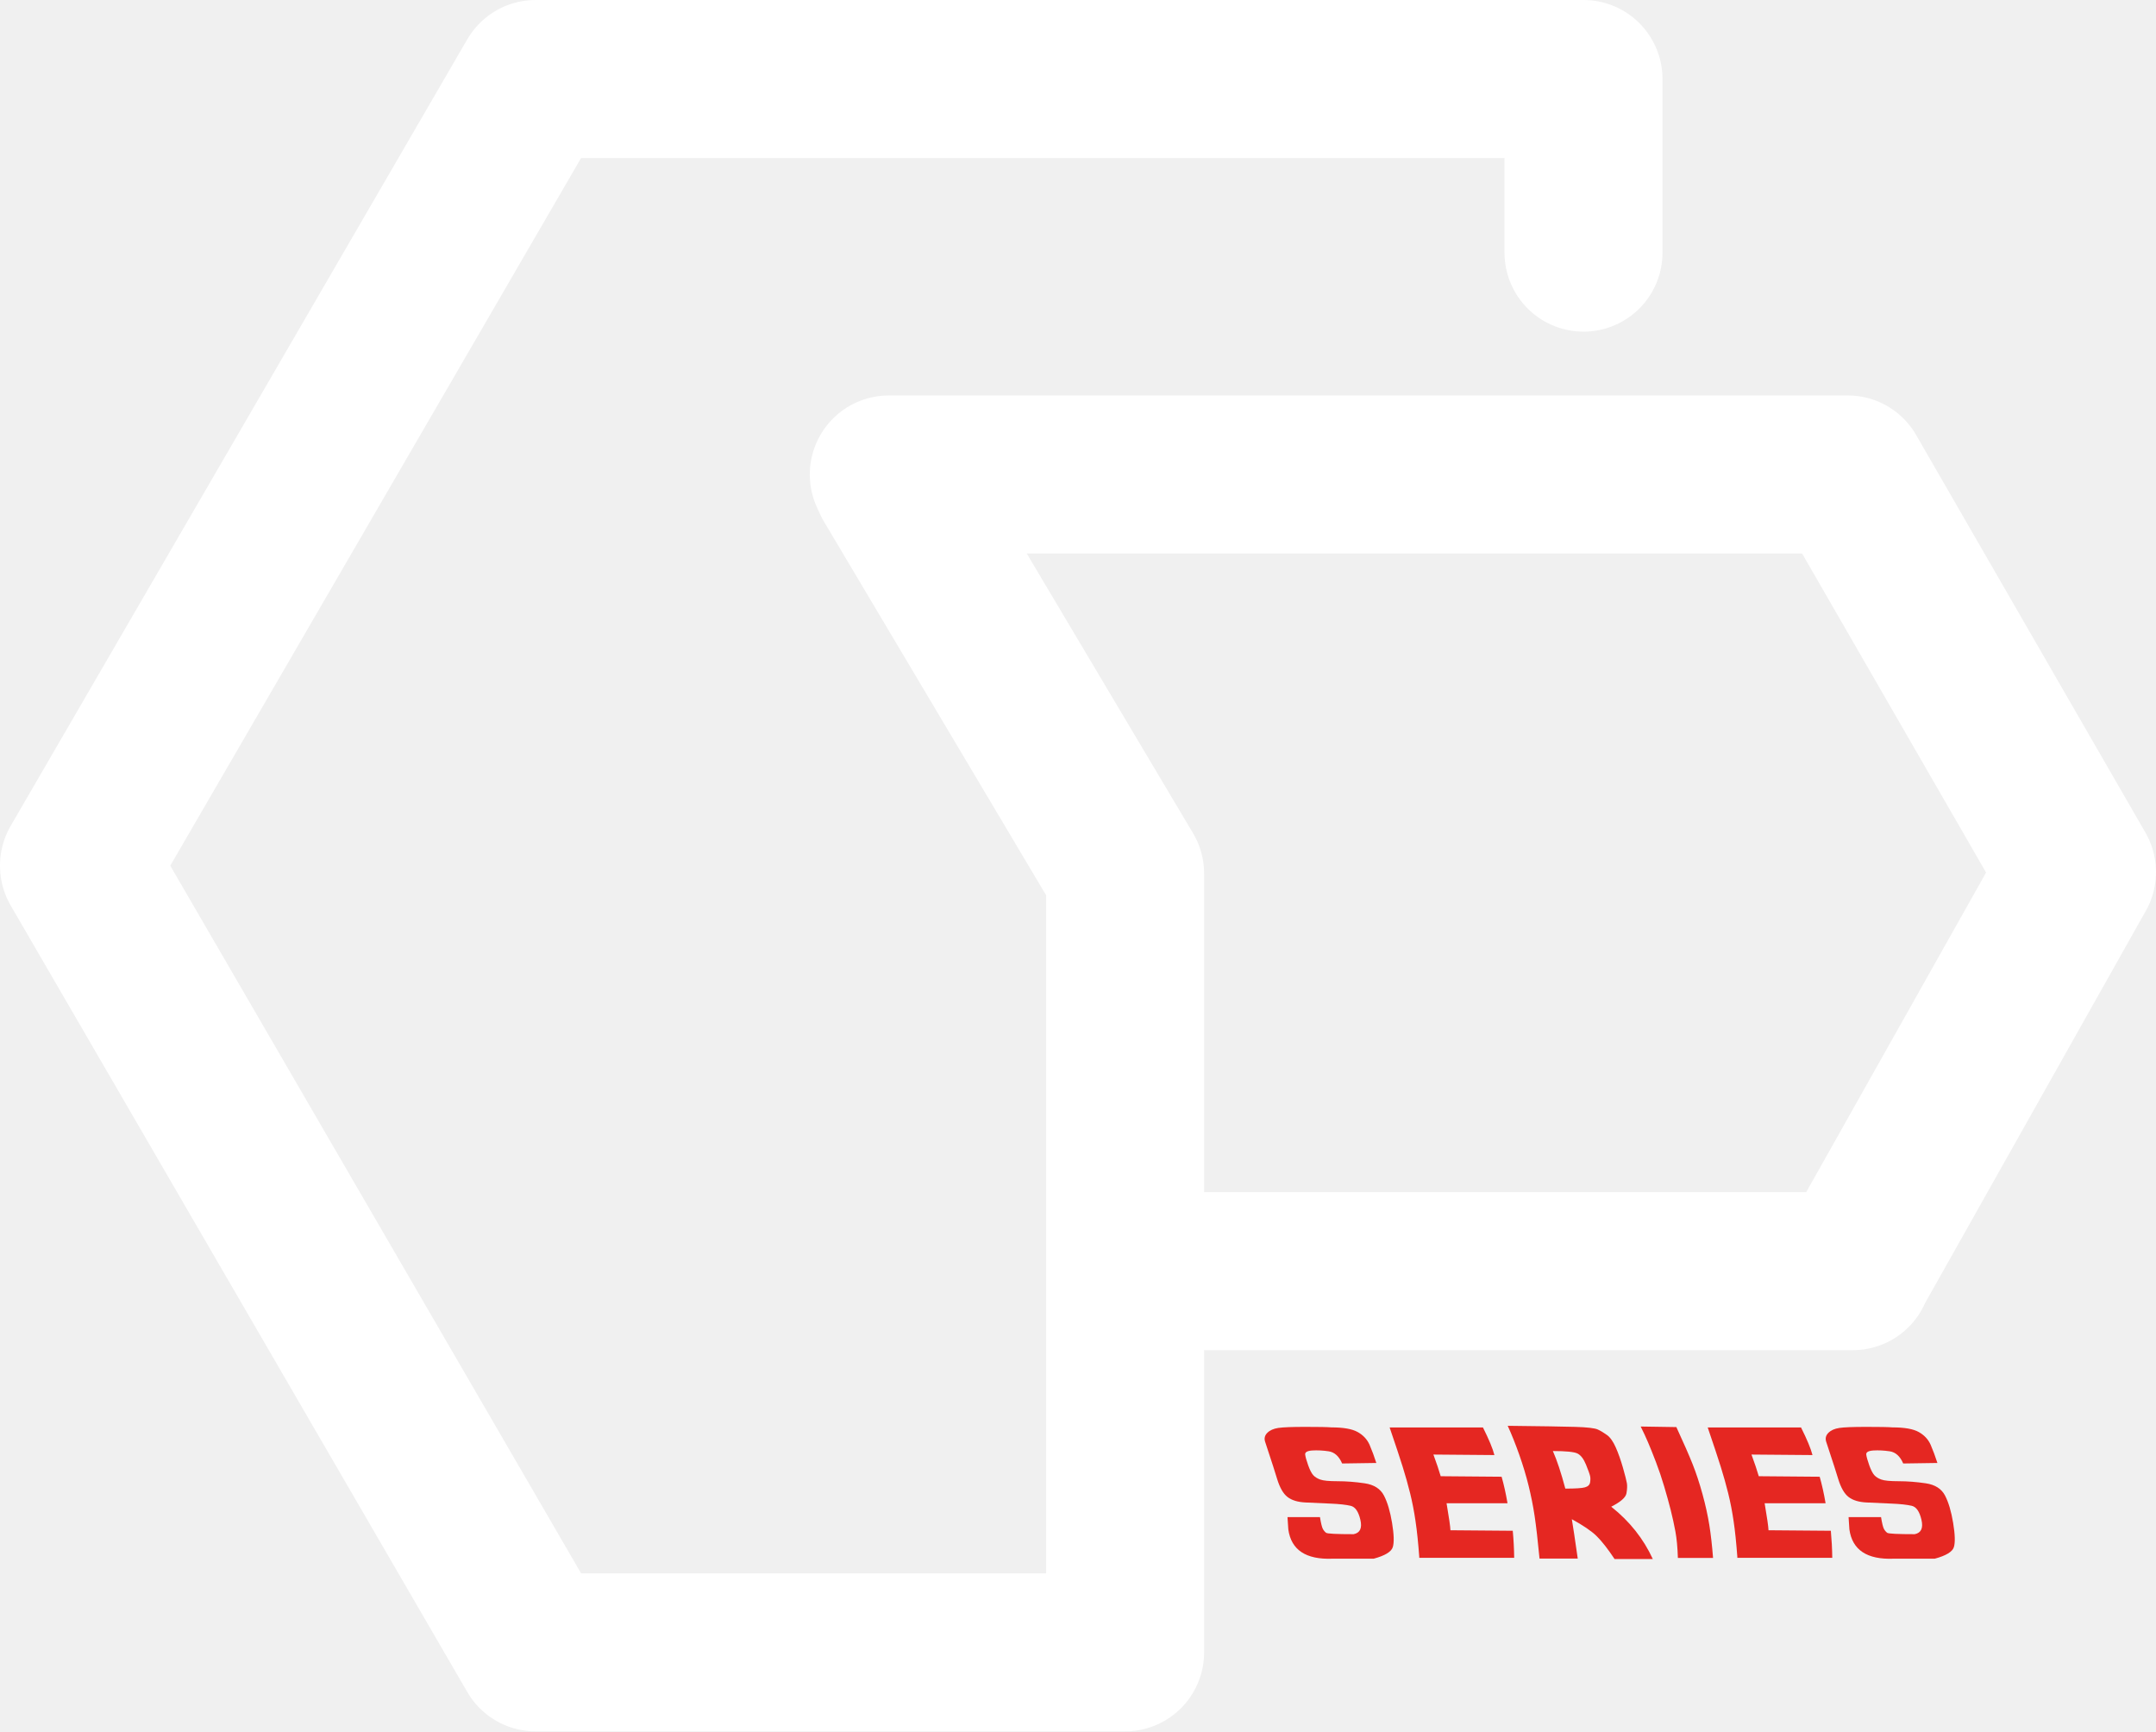
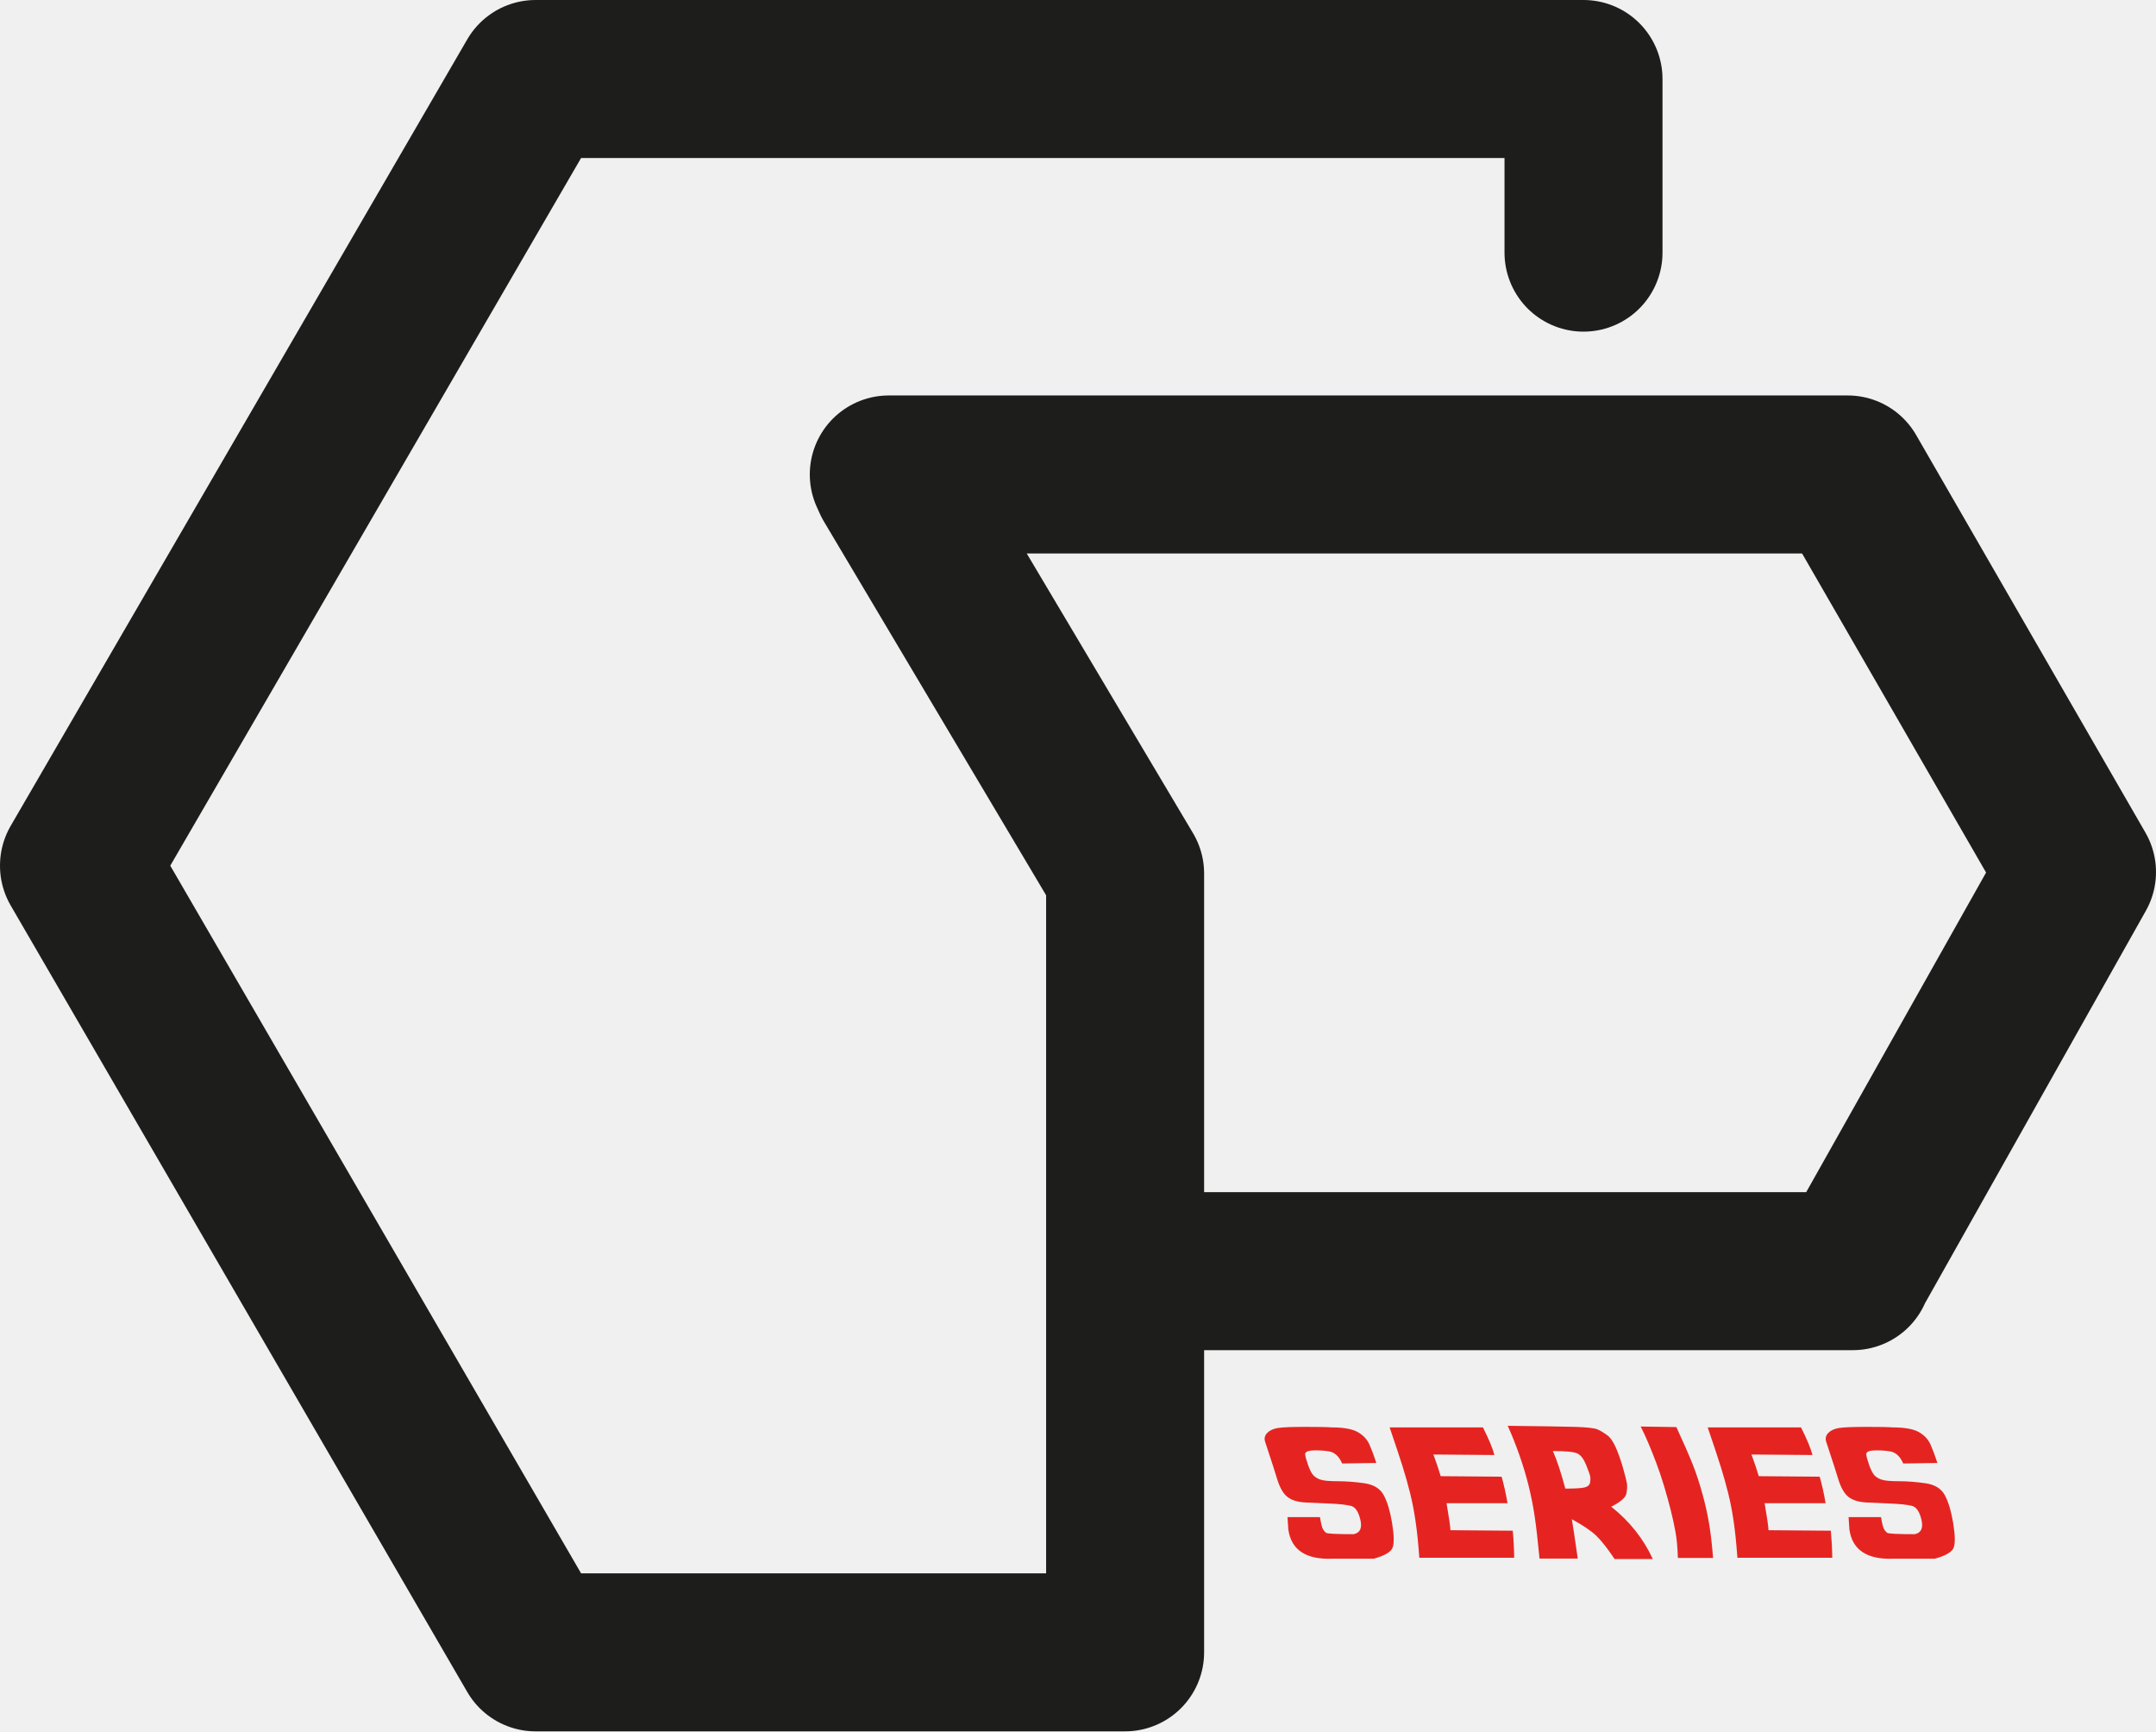
<svg xmlns="http://www.w3.org/2000/svg" id="Capa_2" viewBox="0 0 423.03 339.65">
  <defs>
-     <style>.cls-1{fill:#e52722;}.cls-2{fill:none;stroke:#fff;stroke-linecap:round;stroke-linejoin:round;stroke-width:31px;}</style>
+     <style>.cls-1{fill:#e52421;}.cls-2{fill:none;stroke:#1d1d1b;stroke-linecap:round;stroke-linejoin:round;stroke-width:31px;}</style>
  </defs>
  <g id="Capa_1-2">
    <polyline class="cls-2" points="310.7 49.56 310.7 15.8 310.7 15.5 105.09 15.5 15.5 169.8 15.5 169.85 105.09 324.15 220.76 324.15 220.76 172.37 220.76 171.37 174.98 94.38 174.39 93.08 362.54 93.08 407.53 171.08 363.46 249.37 363.54 249.37 221.76 249.37" />
    <path class="cls-1" d="m261.24,280.02c2.34,0,4.06.3,5.15.91,1.09.61,1.87,1.45,2.34,2.52.46,1.07.9,2.25,1.32,3.55l-6.71.1c-.61-1.42-1.5-2.22-2.65-2.39-1.15-.17-2.22-.22-3.21-.16-.99.07-1.45.34-1.39.81s.26,1.17.59,2.1.67,1.57.99,1.93c.33.36.78.65,1.37.86.59.22,1.73.33,3.43.33s3.47.14,5.3.41,3.09,1.08,3.78,2.41c.69,1.33,1.22,3.12,1.59,5.37.37,2.25.42,3.83.14,4.74s-1.53,1.67-3.75,2.27h-8.1c-5.2.2-8.09-1.72-8.65-5.75l-.16-2.41h6.37c.2,1.22.39,1.99.57,2.32.18.33.4.58.64.76.25.18,2.04.27,5.4.27,1.26-.25,1.7-1.19,1.32-2.82s-1.01-2.54-1.92-2.75c-.91-.21-2.23-.36-3.96-.43-1.74-.08-3.37-.15-4.88-.22-1.52-.07-2.7-.43-3.53-1.07-.84-.64-1.52-1.83-2.05-3.56s-1.01-3.22-1.43-4.47-.73-2.19-.93-2.84-.06-1.22.44-1.72c.5-.5,1.21-.82,2.14-.96.93-.14,2.71-.21,5.33-.21s4.32.03,5.1.1Z" />
-     <path class="cls-1" d="m278.48,305.5c-.21-2.82-.45-5.19-.74-7.1-.28-1.91-.63-3.72-1.05-5.42s-.91-3.43-1.46-5.2c-.55-1.76-1.41-4.35-2.57-7.75h18.31c1.18,2.36,1.93,4.16,2.25,5.42l-11.97-.1c.62,1.69,1.1,3.11,1.43,4.25l11.95.1c.43,1.49.82,3.22,1.16,5.2h-11.96c.48,2.82.74,4.59.76,5.3l12.23.1c.16,1.77.26,3.54.28,5.31h-18.63v-.11Z" />
+     <path class="cls-1" d="m278.48,305.49c-.21-2.82-.45-5.19-.74-7.1-.28-1.91-.63-3.72-1.05-5.42s-.91-3.43-1.46-5.2c-.55-1.76-1.41-4.35-2.57-7.75h18.31c1.18,2.36,1.93,4.16,2.25,5.42l-11.97-.1c.62,1.69,1.1,3.11,1.43,4.25l11.95.1c.43,1.49.82,3.22,1.16,5.2h-11.96c.48,2.82.74,4.59.76,5.3l12.23.1c.16,1.77.26,3.54.28,5.31h-18.63v-.11Z" />
    <path class="cls-1" d="m295.82,279.71c6.46.07,10.87.14,13.25.21s3.85.25,4.42.51,1.17.62,1.81,1.08c.64.46,1.21,1.27,1.73,2.44s.98,2.49,1.41,3.98c.42,1.49.68,2.49.77,3.02.09.52.06,1.19-.08,2s-1.14,1.69-2.99,2.63c3.62,2.87,6.33,6.29,8.16,10.27h-7.5c-1.35-2.03-2.53-3.53-3.53-4.51-1-.98-2.62-2.08-4.86-3.31.22,1.25.6,3.82,1.16,7.72h-7.5c-.34-3.56-.66-6.34-.96-8.34-.3-2-.7-3.98-1.18-5.94s-1.09-3.97-1.82-6.05c-.73-2.07-1.49-3.98-2.28-5.71Zm11.31,12.32c1.99,0,3.28-.08,3.86-.25.58-.17.92-.48,1-.96s.09-.89,0-1.27c-.08-.37-.35-1.11-.8-2.22s-1-1.83-1.64-2.17-2.27-.5-4.86-.5c.81,1.82,1.62,4.28,2.44,7.36Z" />
    <path class="cls-1" d="m329.22,305.64c-.07-2.08-.23-3.81-.49-5.21s-.57-2.81-.93-4.24c-.36-1.43-.79-2.97-1.28-4.62-.49-1.65-1.02-3.22-1.6-4.73s-1.09-2.8-1.55-3.87-.94-2.11-1.45-3.12l7,.11c1.42,3.08,2.48,5.49,3.18,7.25s1.35,3.73,1.95,5.91,1.04,4.21,1.34,6.07c.3,1.86.54,4.01.73,6.44h-6.88Z" />
-     <path class="cls-1" d="m340.89,305.5c-.21-2.82-.45-5.19-.74-7.1-.28-1.91-.63-3.72-1.05-5.42s-.91-3.43-1.46-5.2c-.55-1.76-1.41-4.35-2.57-7.75h18.31c1.18,2.36,1.93,4.16,2.25,5.42l-11.97-.1c.62,1.69,1.1,3.11,1.43,4.25l11.95.1c.43,1.49.82,3.22,1.16,5.2h-11.96c.48,2.82.74,4.59.76,5.3l12.23.1c.16,1.77.26,3.54.28,5.31h-18.63v-.11Z" />
+     <path class="cls-1" d="m340.89,305.49c-.21-2.82-.45-5.19-.74-7.1-.28-1.91-.63-3.72-1.05-5.42s-.91-3.43-1.46-5.2c-.55-1.76-1.41-4.35-2.57-7.75h18.31c1.18,2.36,1.93,4.16,2.25,5.42l-11.97-.1c.62,1.69,1.1,3.11,1.43,4.25l11.95.1c.43,1.49.82,3.22,1.16,5.2h-11.96c.48,2.82.74,4.59.76,5.3l12.23.1c.16,1.77.26,3.54.28,5.31h-18.63v-.11Z" />
    <path class="cls-1" d="m371.33,280.02c2.34,0,4.06.3,5.15.91,1.09.61,1.87,1.45,2.34,2.52.46,1.07.9,2.25,1.32,3.55l-6.71.1c-.61-1.42-1.5-2.22-2.65-2.39-1.15-.17-2.22-.22-3.21-.16-.99.07-1.45.34-1.39.81s.26,1.17.59,2.1.67,1.57.99,1.93c.33.36.78.65,1.37.86.59.22,1.73.33,3.43.33s3.47.14,5.3.41,3.09,1.08,3.78,2.41c.69,1.33,1.22,3.12,1.59,5.37.37,2.25.42,3.83.14,4.74s-1.53,1.67-3.75,2.27h-8.1c-5.2.2-8.09-1.72-8.65-5.75l-.16-2.41h6.37c.2,1.22.39,1.99.57,2.32.18.33.4.58.64.76.25.18,2.04.27,5.4.27,1.26-.25,1.7-1.19,1.32-2.82s-1.01-2.54-1.92-2.75c-.91-.21-2.23-.36-3.96-.43-1.74-.08-3.37-.15-4.88-.22-1.52-.07-2.7-.43-3.53-1.07-.84-.64-1.52-1.83-2.05-3.56s-1.01-3.22-1.43-4.47-.73-2.19-.93-2.84-.06-1.22.44-1.72c.5-.5,1.21-.82,2.14-.96.93-.14,2.71-.21,5.33-.21s4.32.03,5.1.1Z" />
  </g>
</svg>
